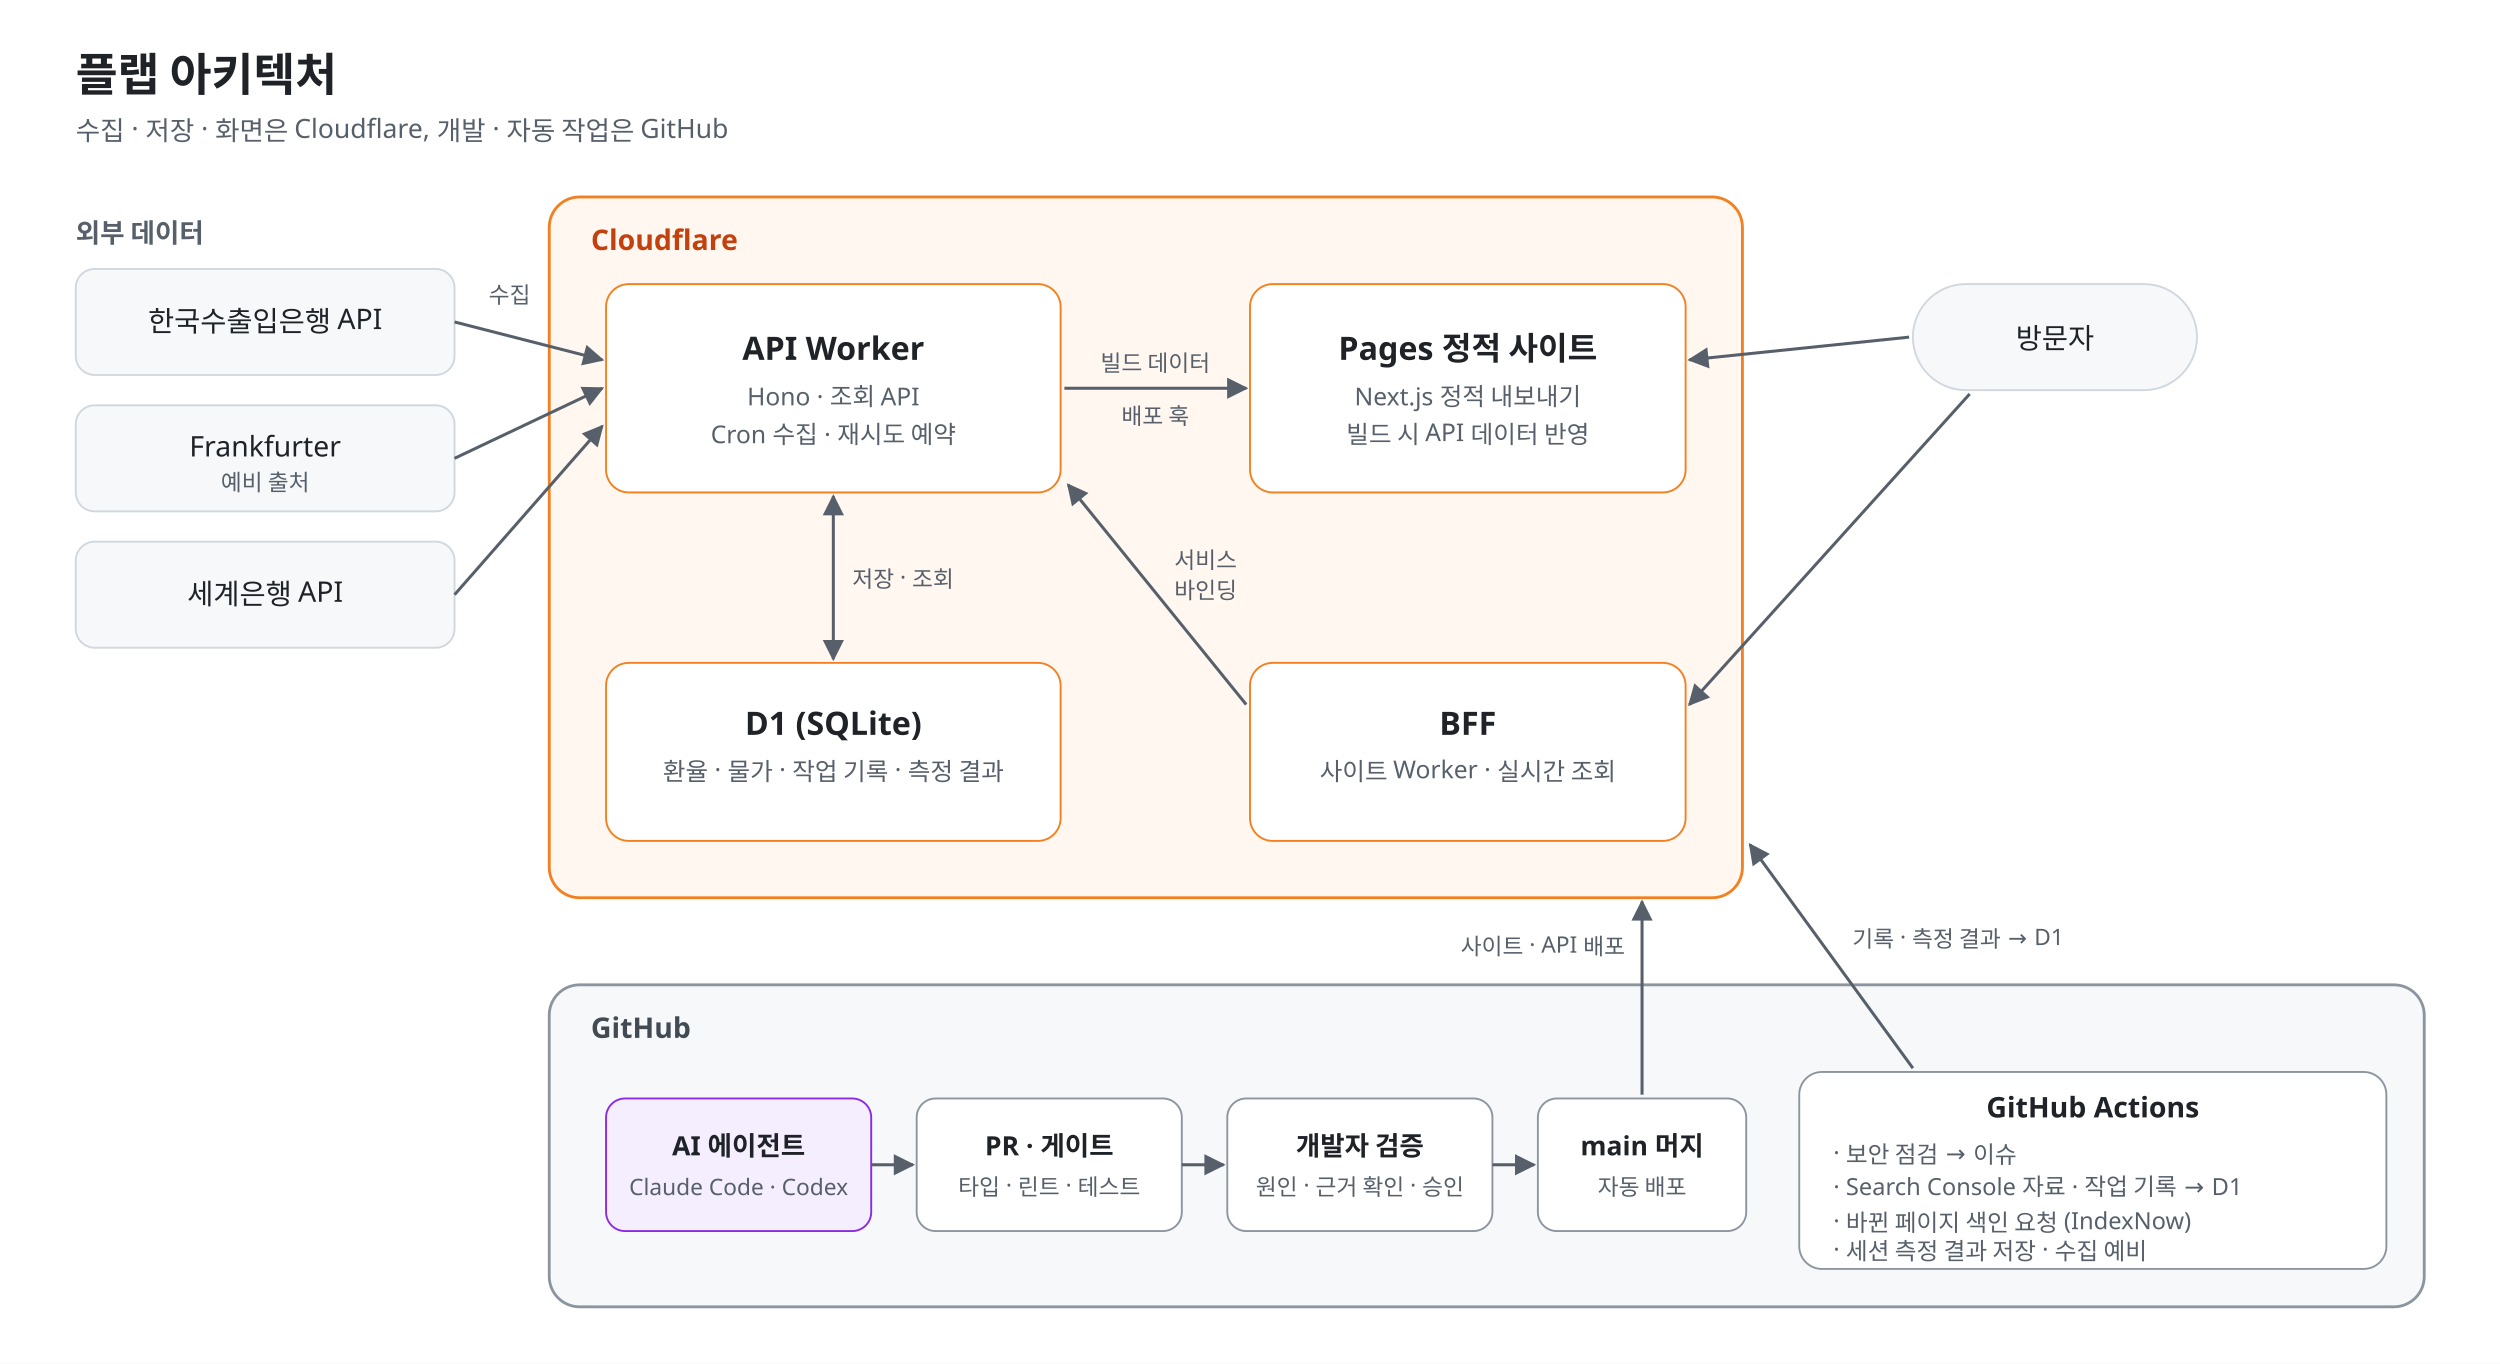
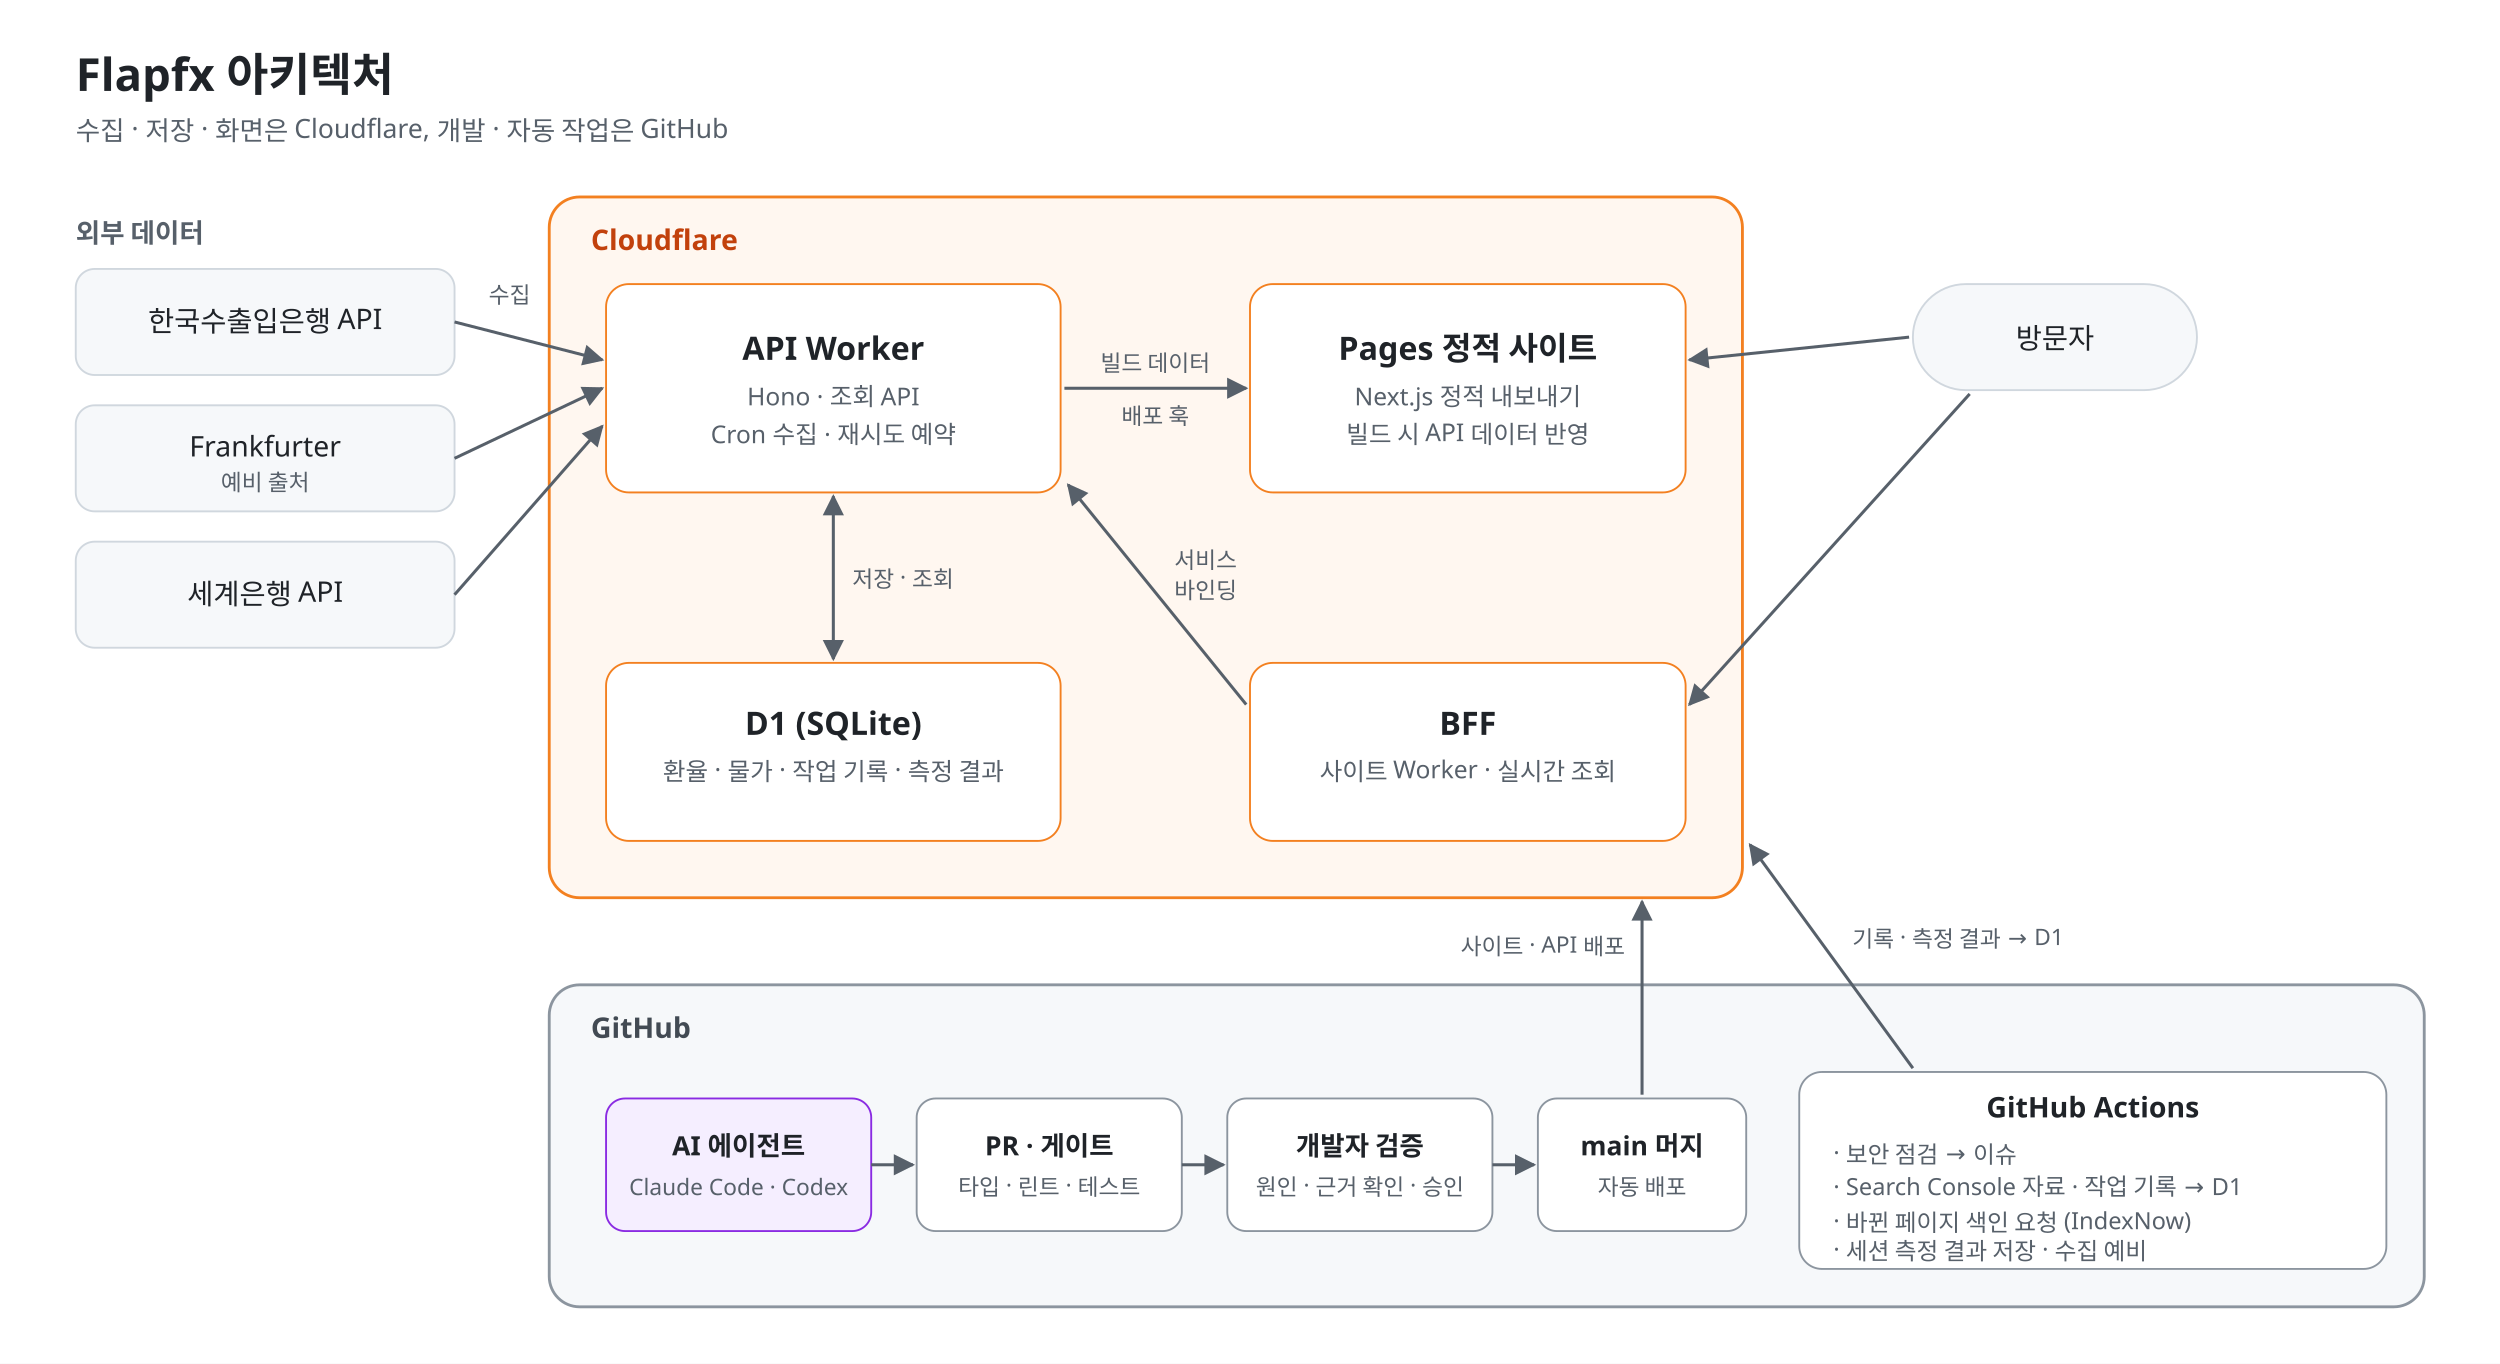
<svg xmlns="http://www.w3.org/2000/svg" width="1320" height="720" viewBox="0 0 1320 720" font-family="Pretendard, 'Apple SD Gothic Neo', 'Noto Sans KR', sans-serif">
  <defs>
    <marker id="a" viewBox="0 0 10 10" refX="9" refY="5" markerWidth="7" markerHeight="7" orient="auto-start-reverse">
      <path d="M0,0 L10,5 L0,10 z" fill="#57606A" />
    </marker>
  </defs>
  <rect width="1320" height="720" fill="#FFFFFF" />
-   <text x="40" y="48" font-size="24" font-weight="700" fill="#1F2328">플랩 아키텍처</text>
+   <text x="40" y="48" font-size="24" font-weight="700" fill="#1F2328">Flapfx 아키텍처</text>
  <text x="40" y="74" font-size="14" fill="#57606A">수집 · 저장 · 화면은 Cloudflare, 개발 · 자동 작업은 GitHub</text>
  <text x="40" y="128" font-size="14" font-weight="700" fill="#57606A">외부 데이터</text>
  <g font-size="15" fill="#1F2328" text-anchor="middle">
    <rect x="40" y="142" width="200" height="56" rx="10" fill="#F6F8FA" stroke="#D0D7DE" />
    <text x="140" y="175">한국수출입은행 API</text>
    <rect x="40" y="214" width="200" height="56" rx="10" fill="#F6F8FA" stroke="#D0D7DE" />
    <text x="140" y="241">Frankfurter</text>
    <text x="140" y="259" font-size="12" fill="#57606A">예비 출처</text>
    <rect x="40" y="286" width="200" height="56" rx="10" fill="#F6F8FA" stroke="#D0D7DE" />
    <text x="140" y="319">세계은행 API</text>
  </g>
  <rect x="290" y="104" width="630" height="370" rx="16" fill="#FFF7F0" stroke="#F38020" stroke-width="1.5" />
  <text x="312" y="132" font-size="15" font-weight="700" fill="#C2410C">Cloudflare</text>
  <g text-anchor="middle">
    <rect x="320" y="150" width="240" height="110" rx="12" fill="#FFFFFF" stroke="#F38020" />
    <text x="440" y="190" font-size="17" font-weight="700" fill="#1F2328">API Worker</text>
    <text x="440" y="214" font-size="13" fill="#57606A">Hono · 조회 API</text>
    <text x="440" y="234" font-size="13" fill="#57606A">Cron 수집 · 재시도 예약</text>
    <rect x="320" y="350" width="240" height="94" rx="12" fill="#FFFFFF" stroke="#F38020" />
    <text x="440" y="388" font-size="17" font-weight="700" fill="#1F2328">D1 (SQLite)</text>
    <text x="440" y="412" font-size="13" fill="#57606A">환율 · 물가 · 작업 기록 · 측정 결과</text>
    <rect x="660" y="150" width="230" height="110" rx="12" fill="#FFFFFF" stroke="#F38020" />
    <text x="775" y="190" font-size="17" font-weight="700" fill="#1F2328">Pages 정적 사이트</text>
    <text x="775" y="214" font-size="13" fill="#57606A">Next.js 정적 내보내기</text>
    <text x="775" y="234" font-size="13" fill="#57606A">빌드 시 API 데이터 반영</text>
    <rect x="660" y="350" width="230" height="94" rx="12" fill="#FFFFFF" stroke="#F38020" />
    <text x="775" y="388" font-size="17" font-weight="700" fill="#1F2328">BFF</text>
    <text x="775" y="412" font-size="13" fill="#57606A">사이트 Worker · 실시간 조회</text>
    <rect x="1010" y="150" width="150" height="56" rx="28" fill="#F6F8FA" stroke="#D0D7DE" />
    <text x="1085" y="184" font-size="15" fill="#1F2328">방문자</text>
  </g>
  <rect x="290" y="520" width="990" height="170" rx="16" fill="#F6F8FA" stroke="#8C959F" stroke-width="1.5" />
  <text x="312" y="548" font-size="15" font-weight="700" fill="#424A53">GitHub</text>
  <g font-size="14" fill="#1F2328" text-anchor="middle">
    <rect x="320" y="580" width="140" height="70" rx="10" fill="#F5EEFF" stroke="#8A2BE2" />
    <text x="390" y="610" font-weight="700">AI 에이전트</text>
    <text x="390" y="631" font-size="12" fill="#57606A">Claude Code · Codex</text>
    <rect x="484" y="580" width="140" height="70" rx="10" fill="#FFFFFF" stroke="#8C959F" />
    <text x="554" y="610" font-weight="700">PR · 게이트</text>
    <text x="554" y="631" font-size="12" fill="#57606A">타입 · 린트 · 테스트</text>
    <rect x="648" y="580" width="140" height="70" rx="10" fill="#FFFFFF" stroke="#8C959F" />
    <text x="718" y="610" font-weight="700">개발자 검증</text>
    <text x="718" y="631" font-size="12" fill="#57606A">원인 · 근거 확인 · 승인</text>
    <rect x="812" y="580" width="110" height="70" rx="10" fill="#FFFFFF" stroke="#8C959F" />
    <text x="867" y="610" font-weight="700">main 머지</text>
    <text x="867" y="631" font-size="12" fill="#57606A">자동 배포</text>
  </g>
  <rect x="950" y="566" width="310" height="104" rx="12" fill="#FFFFFF" stroke="#8C959F" />
  <text x="1105" y="590" text-anchor="middle" font-size="15" font-weight="700" fill="#1F2328">GitHub Actions</text>
  <g font-size="12.5" fill="#57606A">
    <text x="968" y="613">· 보안 점검 → 이슈</text>
    <text x="968" y="631">· Search Console 자료 · 작업 기록 → D1</text>
    <text x="968" y="649">· 바뀐 페이지 색인 요청 (IndexNow)</text>
    <text x="968" y="664" dy="0">· 세션 측정 결과 저장 · 수집 예비</text>
  </g>
  <g stroke="#57606A" stroke-width="1.6" fill="none" marker-end="url(#a)">
    <path d="M240 170 L318 190" />
    <path d="M240 242 L318 205" />
    <path d="M240 314 L318 225" />
    <path d="M440 262 L440 348" marker-start="url(#a)" />
    <path d="M562 205 L658 205" />
    <path d="M658 372 L564 256" />
    <path d="M1008 178 L892 190" />
    <path d="M1040 208 L892 372" />
    <path d="M460 615 L482 615" />
    <path d="M624 615 L646 615" />
    <path d="M788 615 L810 615" />
    <path d="M867 578 L867 476" />
    <path d="M1010 564 L924 446" />
  </g>
  <g font-size="12" fill="#57606A">
    <text x="258" y="160">수집</text>
    <text x="450" y="310">저장 · 조회</text>
    <text x="610" y="196" text-anchor="middle">빌드 데이터</text>
    <text x="610" y="224" text-anchor="middle">배포 훅</text>
    <text x="620" y="300">서비스</text>
    <text x="620" y="316">바인딩</text>
    <text x="858" y="504" text-anchor="end">사이트 · API 배포</text>
    <text x="978" y="500">기록 · 측정 결과 → D1</text>
  </g>
</svg>
